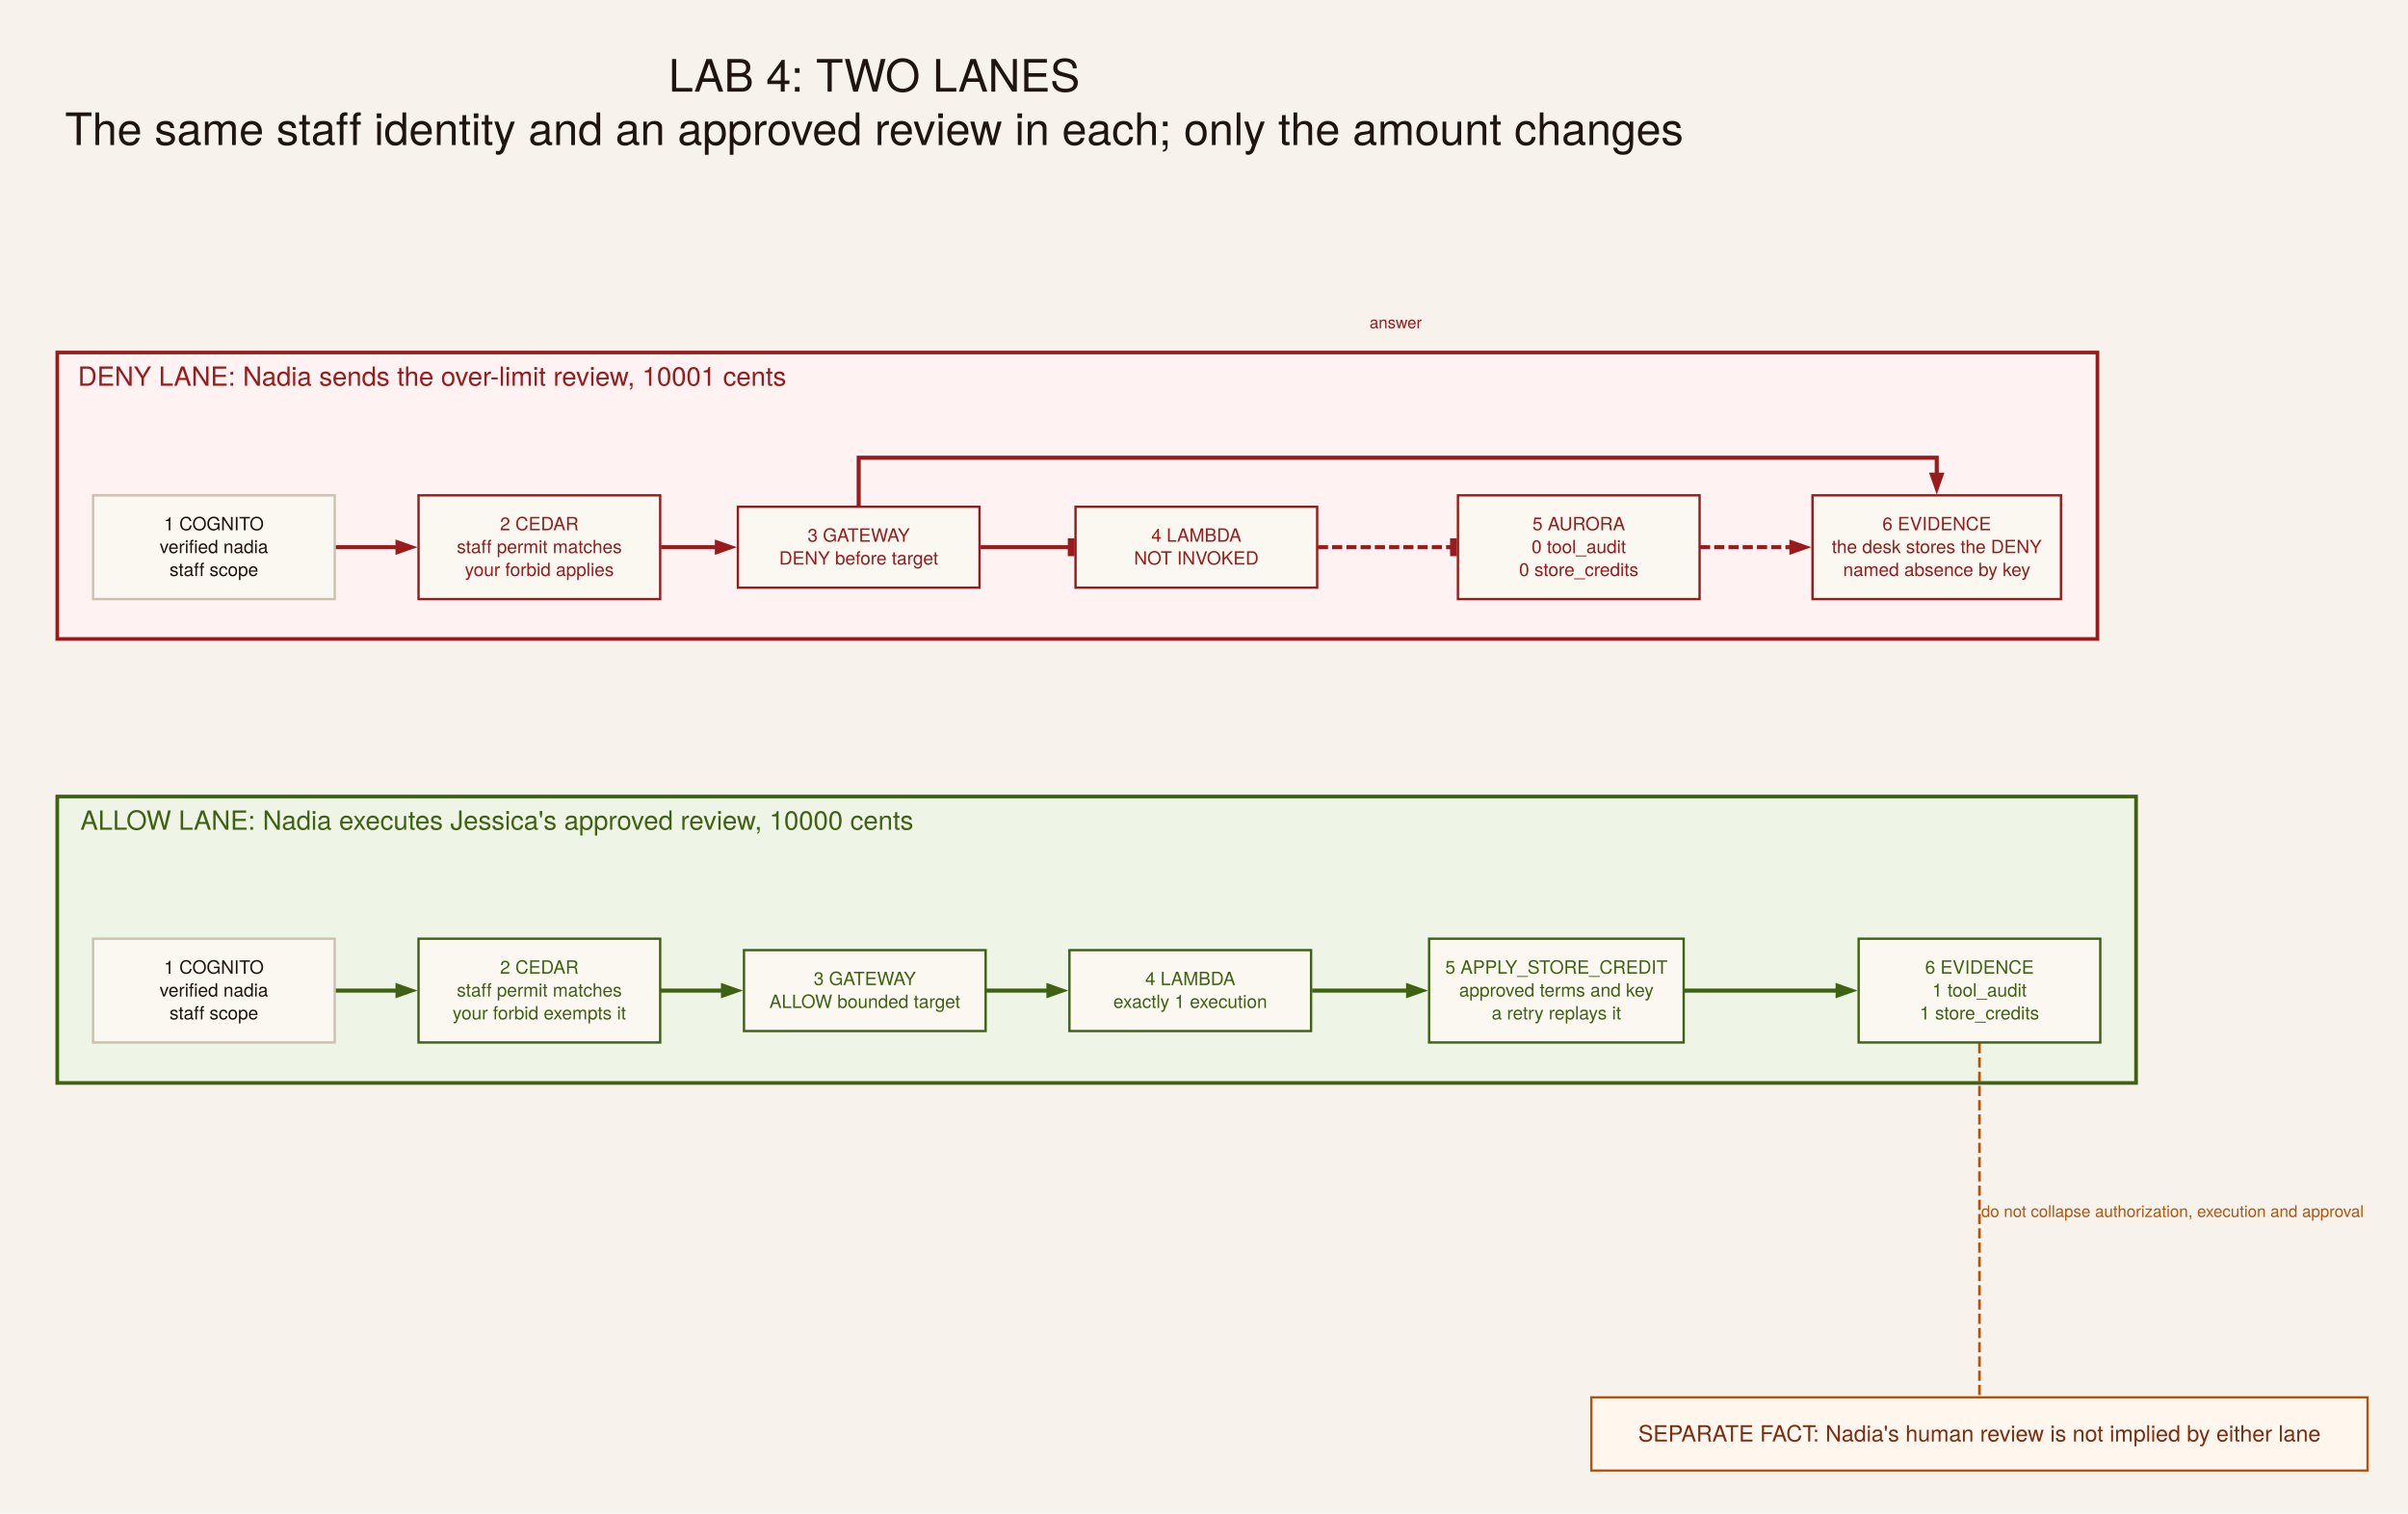
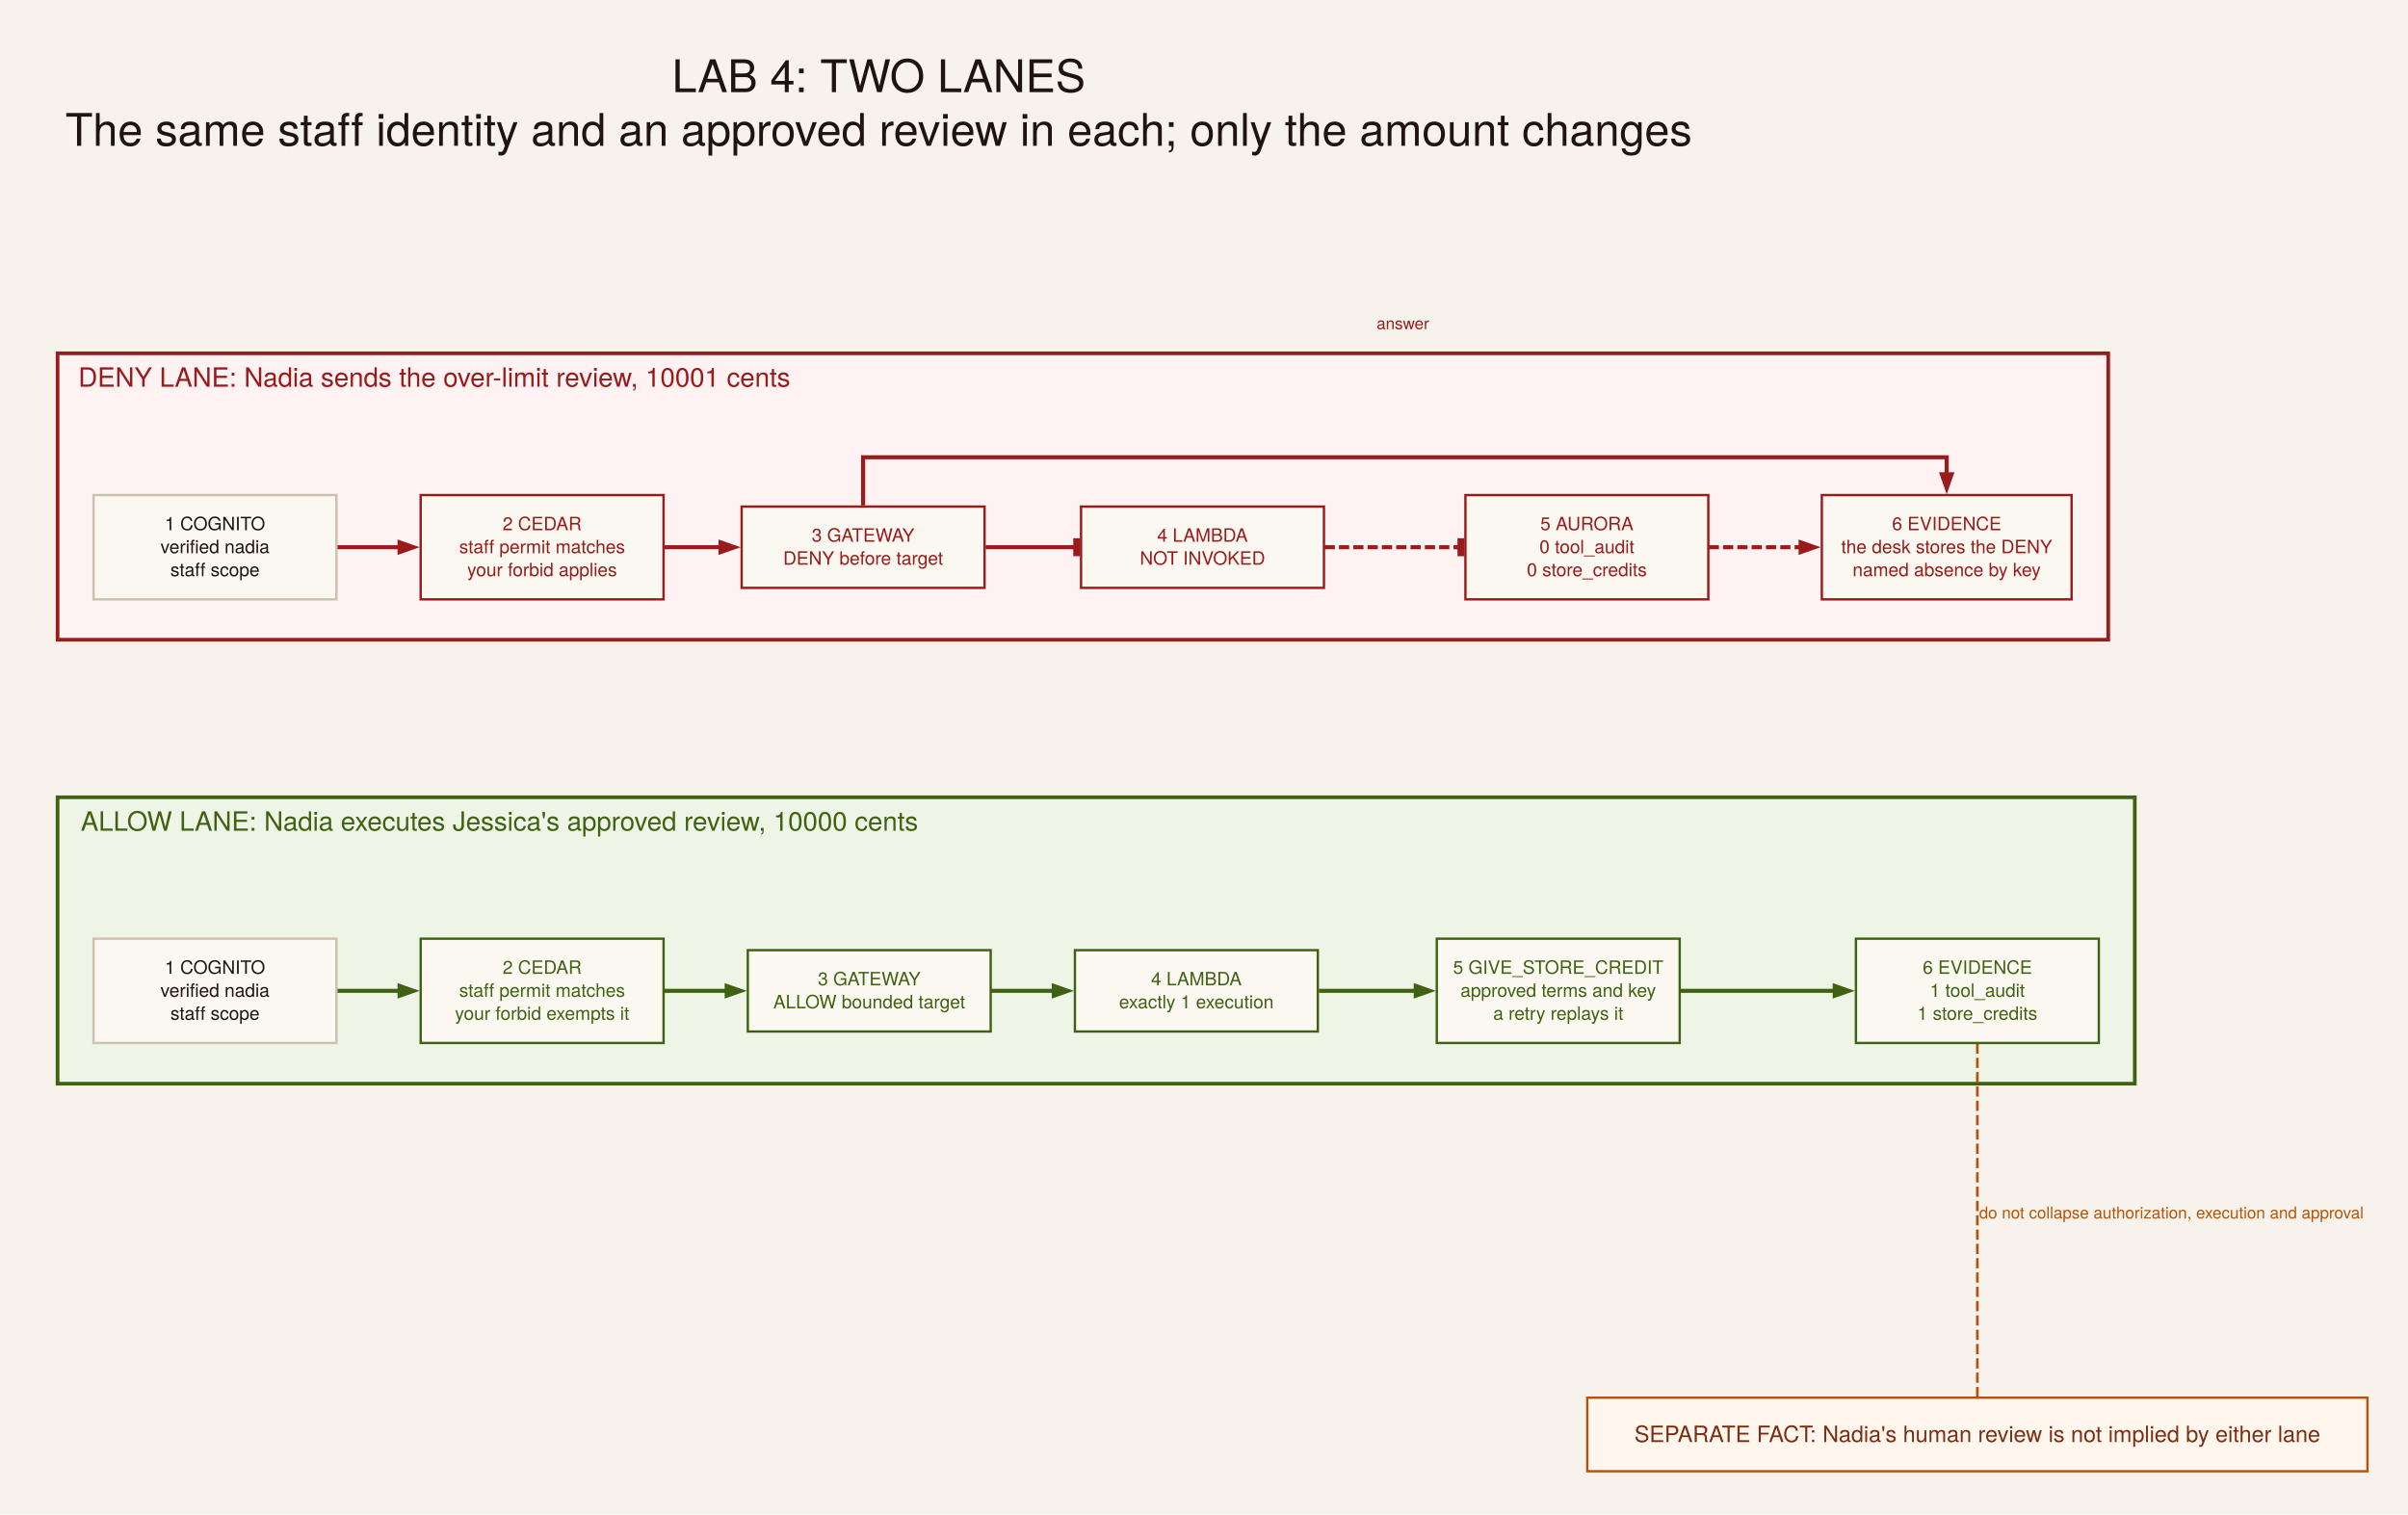
- <svg xmlns="http://www.w3.org/2000/svg" width="1718pt" height="1080pt" viewBox="0.00 0.00 1718.00 1080.00">
-   <g id="graph0" class="graph" transform="scale(1.45121 1.45121) rotate(0) translate(20.16 724.05)">
-     <polygon fill="#f7f3ec" stroke="none" points="-20.16,20.16 -20.16,-724.05 1163.96,-724.05 1163.96,20.16 -20.16,20.16" />
-     <text xml:space="preserve" text-anchor="middle" x="409.62" y="-678.99" font-family="Helvetica Neue" font-size="22.00" fill="#1f1410">LAB 4: TWO LANES</text>
-     <text xml:space="preserve" text-anchor="middle" x="409.62" y="-652.74" font-family="Helvetica Neue" font-size="22.00" fill="#1f1410">The same staff identity and an approved review in each; only the amount changes</text>
+ <svg xmlns="http://www.w3.org/2000/svg" width="1717pt" height="1080pt" viewBox="0.00 0.00 1717.00 1080.00">
+   <g id="graph0" class="graph" transform="scale(1.45782 1.45782) rotate(0) translate(20.16 720.67)">
+     <polygon fill="#f7f3ec" stroke="none" points="-20.16,20.16 -20.16,-720.67 1157.96,-720.67 1157.96,20.16 -20.16,20.16" />
+     <text xml:space="preserve" text-anchor="middle" x="409.62" y="-675.61" font-family="Helvetica Neue" font-size="22.00" fill="#1f1410">LAB 4: TWO LANES</text>
+     <text xml:space="preserve" text-anchor="middle" x="409.62" y="-649.36" font-family="Helvetica Neue" font-size="22.00" fill="#1f1410">The same staff identity and an approved review in each; only the amount changes</text>
    <g id="clust1" class="cluster">
-       <polygon fill="#fef2f2" stroke="#991b1b" stroke-width="1.8" points="8,-409.89 8,-550.73 1011,-550.73 1011,-409.89 8,-409.89" />
-       <text xml:space="preserve" text-anchor="middle" x="192.25" y="-534.38" font-family="Helvetica Neue" font-size="13.00" fill="#991b1b">DENY LANE: Nadia sends the over-limit review, 10001 cents</text>
+       <polygon fill="#fef2f2" stroke="#991b1b" stroke-width="1.8" points="8,-407.74 8,-547.84 1011,-547.84 1011,-407.74 8,-407.74" />
+       <text xml:space="preserve" text-anchor="middle" x="192.25" y="-531.49" font-family="Helvetica Neue" font-size="13.00" fill="#991b1b">DENY LANE: Nadia sends the over-limit review, 10001 cents</text>
    </g>
    <g id="clust3" class="cluster">
-       <polygon fill="#eef4e6" stroke="#3f6212" stroke-width="1.8" points="8,-191.59 8,-332.42 1030,-332.42 1030,-191.59 8,-191.59" />
-       <text xml:space="preserve" text-anchor="middle" x="224.12" y="-316.07" font-family="Helvetica Neue" font-size="13.00" fill="#3f6212">ALLOW LANE: Nadia executes Jessica's approved review, 10000 cents</text>
+       <polygon fill="#eef4e6" stroke="#3f6212" stroke-width="1.8" points="8,-190.59 8,-330.68 1024,-330.68 1024,-190.59 8,-190.59" />
+       <text xml:space="preserve" text-anchor="middle" x="224.12" y="-314.33" font-family="Helvetica Neue" font-size="13.00" fill="#3f6212">ALLOW LANE: Nadia executes Jessica's approved review, 10000 cents</text>
    </g>
    <g id="edge1" class="edge">
-       <path fill="none" stroke="#991b1b" stroke-width="2" d="M144.58,-455C144.58,-455 175.28,-455 175.28,-455" />
-       <polygon fill="#991b1b" stroke="#991b1b" stroke-width="2" points="175.28,-457.38 182.08,-455 175.28,-452.62 175.28,-457.38" />
+       <path fill="none" stroke="#991b1b" stroke-width="2" d="M144.58,-453C144.58,-453 175.28,-453 175.28,-453" />
+       <polygon fill="#991b1b" stroke="#991b1b" stroke-width="2" points="175.28,-455.38 182.08,-453 175.28,-450.62 175.28,-455.38" />
    </g>
    <g id="edge2" class="edge">
-       <path fill="none" stroke="#991b1b" stroke-width="2" d="M304.8,-455C304.8,-455 332.28,-455 332.28,-455" />
-       <polygon fill="#991b1b" stroke="#991b1b" stroke-width="2" points="332.28,-457.38 339.08,-455 332.28,-452.62 332.28,-457.38" />
+       <path fill="none" stroke="#991b1b" stroke-width="2" d="M304.8,-453C304.8,-453 332.28,-453 332.28,-453" />
+       <polygon fill="#991b1b" stroke="#991b1b" stroke-width="2" points="332.28,-455.38 339.08,-453 332.28,-450.62 332.28,-455.38" />
    </g>
    <g id="edge3" class="edge">
-       <path fill="none" stroke="#991b1b" stroke-width="2" d="M461.93,-455C461.93,-455 504.76,-455 504.76,-455" />
-       <polygon fill="#991b1b" stroke="#991b1b" stroke-width="2" points="507.16,-451.6 507.16,-458.4 505.8,-458.4 505.8,-451.6 507.16,-451.6" />
-       <polyline fill="none" stroke="#991b1b" stroke-width="2" points="507.84,-455 504.44,-455" />
+       <path fill="none" stroke="#991b1b" stroke-width="2" d="M461.93,-453C461.93,-453 504.76,-453 504.76,-453" />
+       <polygon fill="#991b1b" stroke="#991b1b" stroke-width="2" points="507.16,-449.6 507.16,-456.4 505.8,-456.4 505.8,-449.6 507.16,-449.6" />
+       <polyline fill="none" stroke="#991b1b" stroke-width="2" points="507.84,-453 504.44,-453" />
    </g>
    <g id="edge5" class="edge">
-       <path fill="none" stroke="#991b1b" stroke-width="2" d="M402,-475.45C402,-486.94 402,-499 402,-499 402,-499 932,-499 932,-499 932,-499 932,-490.68 932,-490.68" />
-       <polygon fill="#991b1b" stroke="#991b1b" stroke-width="2" points="934.38,-490.68 932,-483.88 929.62,-490.68 934.38,-490.68" />
-       <text xml:space="preserve" text-anchor="middle" x="666" y="-562.65" font-family="Helvetica Neue" font-size="8.00" fill="#991b1b">answer</text>
+       <path fill="none" stroke="#991b1b" stroke-width="2" d="M402,-473.45C402,-484.94 402,-497 402,-497 402,-497 932,-497 932,-497 932,-497 932,-488.68 932,-488.68" />
+       <polygon fill="#991b1b" stroke="#991b1b" stroke-width="2" points="934.38,-488.68 932,-481.88 929.62,-488.68 934.38,-488.68" />
+       <text xml:space="preserve" text-anchor="middle" x="666" y="-559.65" font-family="Helvetica Neue" font-size="8.00" fill="#991b1b">answer</text>
    </g>
    <g id="edge4" class="edge">
-       <path fill="none" stroke="#991b1b" stroke-width="2" stroke-dasharray="5,2" d="M627.74,-455C627.74,-455 692.69,-455 692.69,-455" />
-       <polygon fill="#991b1b" stroke="#991b1b" stroke-width="2" points="695.09,-451.6 695.09,-458.4 693.73,-458.4 693.73,-451.6 695.09,-451.6" />
-       <polyline fill="none" stroke="#991b1b" stroke-width="2" points="695.77,-455 692.37,-455" />
+       <path fill="none" stroke="#991b1b" stroke-width="2" stroke-dasharray="5,2" d="M627.74,-453C627.74,-453 692.69,-453 692.69,-453" />
+       <polygon fill="#991b1b" stroke="#991b1b" stroke-width="2" points="695.09,-449.6 695.09,-456.4 693.73,-456.4 693.73,-449.6 695.09,-449.6" />
+       <polyline fill="none" stroke="#991b1b" stroke-width="2" points="695.77,-453 692.37,-453" />
    </g>
    <g id="edge6" class="edge">
-       <path fill="none" stroke="#991b1b" stroke-width="2" stroke-dasharray="5,2" d="M815.59,-455C815.59,-455 860.55,-455 860.55,-455" />
-       <polygon fill="#991b1b" stroke="#991b1b" stroke-width="2" points="860.55,-457.38 867.35,-455 860.55,-452.62 860.55,-457.38" />
+       <path fill="none" stroke="#991b1b" stroke-width="2" stroke-dasharray="5,2" d="M815.59,-453C815.59,-453 860.55,-453 860.55,-453" />
+       <polygon fill="#991b1b" stroke="#991b1b" stroke-width="2" points="860.55,-455.38 867.35,-453 860.55,-450.62 860.55,-455.38" />
    </g>
    <g id="edge7" class="edge">
-       <path fill="none" stroke="#3f6212" stroke-width="2" d="M144.58,-237C144.58,-237 175.28,-237 175.28,-237" />
-       <polygon fill="#3f6212" stroke="#3f6212" stroke-width="2" points="175.28,-239.38 182.08,-237 175.28,-234.62 175.28,-239.38" />
+       <path fill="none" stroke="#3f6212" stroke-width="2" d="M144.58,-236C144.58,-236 175.28,-236 175.28,-236" />
+       <polygon fill="#3f6212" stroke="#3f6212" stroke-width="2" points="175.28,-238.38 182.08,-236 175.28,-233.62 175.28,-238.38" />
    </g>
    <g id="edge8" class="edge">
-       <path fill="none" stroke="#3f6212" stroke-width="2" d="M304.58,-237C304.58,-237 335.28,-237 335.28,-237" />
-       <polygon fill="#3f6212" stroke="#3f6212" stroke-width="2" points="335.28,-239.38 342.08,-237 335.28,-234.62 335.28,-239.38" />
+       <path fill="none" stroke="#3f6212" stroke-width="2" d="M304.58,-236C304.58,-236 335.28,-236 335.28,-236" />
+       <polygon fill="#3f6212" stroke="#3f6212" stroke-width="2" points="335.28,-238.38 342.08,-236 335.28,-233.62 335.28,-238.38" />
    </g>
    <g id="edge9" class="edge">
-       <path fill="none" stroke="#3f6212" stroke-width="2" d="M464.58,-237C464.58,-237 495.28,-237 495.28,-237" />
-       <polygon fill="#3f6212" stroke="#3f6212" stroke-width="2" points="495.28,-239.38 502.08,-237 495.28,-234.62 495.28,-239.38" />
+       <path fill="none" stroke="#3f6212" stroke-width="2" d="M464.58,-236C464.58,-236 495.28,-236 495.28,-236" />
+       <polygon fill="#3f6212" stroke="#3f6212" stroke-width="2" points="495.28,-238.38 502.08,-236 495.28,-233.62 495.28,-238.38" />
    </g>
    <g id="edge10" class="edge">
-       <path fill="none" stroke="#3f6212" stroke-width="2" d="M624.94,-237C624.94,-237 672.11,-237 672.11,-237" />
-       <polygon fill="#3f6212" stroke="#3f6212" stroke-width="2" points="672.11,-239.38 678.91,-237 672.11,-234.62 672.11,-239.38" />
+       <path fill="none" stroke="#3f6212" stroke-width="2" d="M624.92,-236C624.92,-236 672.31,-236 672.31,-236" />
+       <polygon fill="#3f6212" stroke="#3f6212" stroke-width="2" points="672.31,-238.38 679.11,-236 672.31,-233.62 672.31,-238.38" />
    </g>
    <g id="edge11" class="edge">
-       <path fill="none" stroke="#3f6212" stroke-width="2" d="M807.97,-237C807.97,-237 883.27,-237 883.27,-237" />
-       <polygon fill="#3f6212" stroke="#3f6212" stroke-width="2" points="883.27,-239.38 890.07,-237 883.27,-234.62 883.27,-239.38" />
+       <path fill="none" stroke="#3f6212" stroke-width="2" d="M801.85,-236C801.85,-236 877.25,-236 877.25,-236" />
+       <polygon fill="#3f6212" stroke="#3f6212" stroke-width="2" points="877.25,-238.38 884.05,-236 877.25,-233.62 877.25,-238.38" />
    </g>
    <g id="edge18" class="edge">
-       <path fill="none" stroke="#b45309" stroke-width="1.3" stroke-dasharray="5,2" d="M953,-211.14C953,-166.59 953,-76.42 953,-37.54" />
-       <text xml:space="preserve" text-anchor="middle" x="1047.88" y="-125.65" font-family="Helvetica Neue" font-size="8.00" fill="#b45309">do not collapse authorization, execution and approval</text>
+       <path fill="none" stroke="#b45309" stroke-width="1.3" stroke-dasharray="5,2" d="M947,-210.26C947,-165.91 947,-76.15 947,-37.45" />
+       <text xml:space="preserve" text-anchor="middle" x="1041.88" y="-124.65" font-family="Helvetica Neue" font-size="8.00" fill="#b45309">do not collapse authorization, execution and approval</text>
    </g>
    <g id="node1" class="node">
-       <polygon fill="#fbf8f2" stroke="#cbc1ad" stroke-width="1.15" points="144.4,-480.51 25.6,-480.51 25.6,-429.49 144.4,-429.49 144.4,-480.51" />
-       <text xml:space="preserve" text-anchor="middle" x="85" y="-463.32" font-family="Helvetica Neue" font-size="9.00" fill="#1f1410">1 COGNITO</text>
-       <text xml:space="preserve" text-anchor="middle" x="85" y="-452.07" font-family="Helvetica Neue" font-size="9.00" fill="#1f1410">verified nadia</text>
-       <text xml:space="preserve" text-anchor="middle" x="85" y="-440.82" font-family="Helvetica Neue" font-size="9.00" fill="#1f1410">staff scope</text>
+       <polygon fill="#fbf8f2" stroke="#cbc1ad" stroke-width="1.15" points="144.4,-478.51 25.6,-478.51 25.6,-427.49 144.4,-427.49 144.4,-478.51" />
+       <text xml:space="preserve" text-anchor="middle" x="85" y="-461.32" font-family="Helvetica Neue" font-size="9.00" fill="#1f1410">1 COGNITO</text>
+       <text xml:space="preserve" text-anchor="middle" x="85" y="-450.07" font-family="Helvetica Neue" font-size="9.00" fill="#1f1410">verified nadia</text>
+       <text xml:space="preserve" text-anchor="middle" x="85" y="-438.82" font-family="Helvetica Neue" font-size="9.00" fill="#1f1410">staff scope</text>
    </g>
    <g id="node2" class="node">
-       <polygon fill="#fbf8f2" stroke="#991b1b" stroke-width="1.15" points="304.4,-480.51 185.6,-480.51 185.6,-429.49 304.4,-429.49 304.4,-480.51" />
-       <text xml:space="preserve" text-anchor="middle" x="245" y="-463.32" font-family="Helvetica Neue" font-size="9.00" fill="#991b1b">2 CEDAR</text>
-       <text xml:space="preserve" text-anchor="middle" x="245" y="-452.07" font-family="Helvetica Neue" font-size="9.00" fill="#991b1b">staff permit matches</text>
-       <text xml:space="preserve" text-anchor="middle" x="245" y="-440.82" font-family="Helvetica Neue" font-size="9.00" fill="#991b1b">your forbid applies</text>
+       <polygon fill="#fbf8f2" stroke="#991b1b" stroke-width="1.15" points="304.4,-478.51 185.6,-478.51 185.6,-427.49 304.4,-427.49 304.4,-478.51" />
+       <text xml:space="preserve" text-anchor="middle" x="245" y="-461.32" font-family="Helvetica Neue" font-size="9.00" fill="#991b1b">2 CEDAR</text>
+       <text xml:space="preserve" text-anchor="middle" x="245" y="-450.07" font-family="Helvetica Neue" font-size="9.00" fill="#991b1b">staff permit matches</text>
+       <text xml:space="preserve" text-anchor="middle" x="245" y="-438.82" font-family="Helvetica Neue" font-size="9.00" fill="#991b1b">your forbid applies</text>
    </g>
    <g id="node3" class="node">
-       <polygon fill="#fbf8f2" stroke="#991b1b" stroke-width="1.15" points="461.4,-474.89 342.6,-474.89 342.6,-435.11 461.4,-435.11 461.4,-474.89" />
-       <text xml:space="preserve" text-anchor="middle" x="402" y="-457.7" font-family="Helvetica Neue" font-size="9.00" fill="#991b1b">3 GATEWAY</text>
-       <text xml:space="preserve" text-anchor="middle" x="402" y="-446.45" font-family="Helvetica Neue" font-size="9.00" fill="#991b1b">DENY before target</text>
+       <polygon fill="#fbf8f2" stroke="#991b1b" stroke-width="1.15" points="461.4,-472.89 342.6,-472.89 342.6,-433.11 461.4,-433.11 461.4,-472.89" />
+       <text xml:space="preserve" text-anchor="middle" x="402" y="-455.7" font-family="Helvetica Neue" font-size="9.00" fill="#991b1b">3 GATEWAY</text>
+       <text xml:space="preserve" text-anchor="middle" x="402" y="-444.45" font-family="Helvetica Neue" font-size="9.00" fill="#991b1b">DENY before target</text>
    </g>
    <g id="node4" class="node">
-       <polygon fill="#fbf8f2" stroke="#991b1b" stroke-width="1.15" points="627.4,-474.89 508.6,-474.89 508.6,-435.11 627.4,-435.11 627.4,-474.89" />
-       <text xml:space="preserve" text-anchor="middle" x="568" y="-457.7" font-family="Helvetica Neue" font-size="9.00" fill="#991b1b">4 LAMBDA</text>
-       <text xml:space="preserve" text-anchor="middle" x="568" y="-446.45" font-family="Helvetica Neue" font-size="9.00" fill="#991b1b">NOT INVOKED</text>
+       <polygon fill="#fbf8f2" stroke="#991b1b" stroke-width="1.15" points="627.4,-472.89 508.6,-472.89 508.6,-433.11 627.4,-433.11 627.4,-472.89" />
+       <text xml:space="preserve" text-anchor="middle" x="568" y="-455.7" font-family="Helvetica Neue" font-size="9.00" fill="#991b1b">4 LAMBDA</text>
+       <text xml:space="preserve" text-anchor="middle" x="568" y="-444.45" font-family="Helvetica Neue" font-size="9.00" fill="#991b1b">NOT INVOKED</text>
    </g>
    <g id="node5" class="node">
-       <polygon fill="#fbf8f2" stroke="#991b1b" stroke-width="1.15" points="815.4,-480.51 696.6,-480.51 696.6,-429.49 815.4,-429.49 815.4,-480.51" />
-       <text xml:space="preserve" text-anchor="middle" x="756" y="-463.32" font-family="Helvetica Neue" font-size="9.00" fill="#991b1b">5 AURORA</text>
-       <text xml:space="preserve" text-anchor="middle" x="756" y="-452.07" font-family="Helvetica Neue" font-size="9.00" fill="#991b1b">0 tool_audit</text>
-       <text xml:space="preserve" text-anchor="middle" x="756" y="-440.82" font-family="Helvetica Neue" font-size="9.00" fill="#991b1b">0 store_credits</text>
+       <polygon fill="#fbf8f2" stroke="#991b1b" stroke-width="1.15" points="815.4,-478.51 696.6,-478.51 696.6,-427.49 815.4,-427.49 815.4,-478.51" />
+       <text xml:space="preserve" text-anchor="middle" x="756" y="-461.32" font-family="Helvetica Neue" font-size="9.00" fill="#991b1b">5 AURORA</text>
+       <text xml:space="preserve" text-anchor="middle" x="756" y="-450.07" font-family="Helvetica Neue" font-size="9.00" fill="#991b1b">0 tool_audit</text>
+       <text xml:space="preserve" text-anchor="middle" x="756" y="-438.82" font-family="Helvetica Neue" font-size="9.00" fill="#991b1b">0 store_credits</text>
    </g>
    <g id="node6" class="node">
-       <polygon fill="#fbf8f2" stroke="#991b1b" stroke-width="1.15" points="993.08,-480.51 870.92,-480.51 870.92,-429.49 993.08,-429.49 993.08,-480.51" />
-       <text xml:space="preserve" text-anchor="middle" x="932" y="-463.32" font-family="Helvetica Neue" font-size="9.00" fill="#991b1b">6 EVIDENCE</text>
-       <text xml:space="preserve" text-anchor="middle" x="932" y="-452.07" font-family="Helvetica Neue" font-size="9.00" fill="#991b1b">the desk stores the DENY</text>
-       <text xml:space="preserve" text-anchor="middle" x="932" y="-440.82" font-family="Helvetica Neue" font-size="9.00" fill="#991b1b">named absence by key</text>
+       <polygon fill="#fbf8f2" stroke="#991b1b" stroke-width="1.15" points="993.08,-478.51 870.92,-478.51 870.92,-427.49 993.08,-427.49 993.08,-478.51" />
+       <text xml:space="preserve" text-anchor="middle" x="932" y="-461.32" font-family="Helvetica Neue" font-size="9.00" fill="#991b1b">6 EVIDENCE</text>
+       <text xml:space="preserve" text-anchor="middle" x="932" y="-450.07" font-family="Helvetica Neue" font-size="9.00" fill="#991b1b">the desk stores the DENY</text>
+       <text xml:space="preserve" text-anchor="middle" x="932" y="-438.82" font-family="Helvetica Neue" font-size="9.00" fill="#991b1b">named absence by key</text>
    </g>
    <g id="node7" class="node">
-       <polygon fill="#fbf8f2" stroke="#cbc1ad" stroke-width="1.15" points="144.4,-262.51 25.6,-262.51 25.6,-211.49 144.4,-211.49 144.4,-262.51" />
-       <text xml:space="preserve" text-anchor="middle" x="85" y="-245.32" font-family="Helvetica Neue" font-size="9.00" fill="#1f1410">1 COGNITO</text>
-       <text xml:space="preserve" text-anchor="middle" x="85" y="-234.07" font-family="Helvetica Neue" font-size="9.00" fill="#1f1410">verified nadia</text>
-       <text xml:space="preserve" text-anchor="middle" x="85" y="-222.82" font-family="Helvetica Neue" font-size="9.00" fill="#1f1410">staff scope</text>
+       <polygon fill="#fbf8f2" stroke="#cbc1ad" stroke-width="1.15" points="144.4,-261.51 25.6,-261.51 25.6,-210.49 144.4,-210.49 144.4,-261.51" />
+       <text xml:space="preserve" text-anchor="middle" x="85" y="-244.32" font-family="Helvetica Neue" font-size="9.00" fill="#1f1410">1 COGNITO</text>
+       <text xml:space="preserve" text-anchor="middle" x="85" y="-233.07" font-family="Helvetica Neue" font-size="9.00" fill="#1f1410">verified nadia</text>
+       <text xml:space="preserve" text-anchor="middle" x="85" y="-221.82" font-family="Helvetica Neue" font-size="9.00" fill="#1f1410">staff scope</text>
    </g>
    <g id="node8" class="node">
-       <polygon fill="#fbf8f2" stroke="#3f6212" stroke-width="1.15" points="304.4,-262.51 185.6,-262.51 185.6,-211.49 304.4,-211.49 304.4,-262.51" />
-       <text xml:space="preserve" text-anchor="middle" x="245" y="-245.32" font-family="Helvetica Neue" font-size="9.00" fill="#3f6212">2 CEDAR</text>
-       <text xml:space="preserve" text-anchor="middle" x="245" y="-234.07" font-family="Helvetica Neue" font-size="9.00" fill="#3f6212">staff permit matches</text>
-       <text xml:space="preserve" text-anchor="middle" x="245" y="-222.82" font-family="Helvetica Neue" font-size="9.00" fill="#3f6212">your forbid exempts it</text>
+       <polygon fill="#fbf8f2" stroke="#3f6212" stroke-width="1.15" points="304.4,-261.51 185.6,-261.51 185.6,-210.49 304.4,-210.49 304.4,-261.51" />
+       <text xml:space="preserve" text-anchor="middle" x="245" y="-244.32" font-family="Helvetica Neue" font-size="9.00" fill="#3f6212">2 CEDAR</text>
+       <text xml:space="preserve" text-anchor="middle" x="245" y="-233.07" font-family="Helvetica Neue" font-size="9.00" fill="#3f6212">staff permit matches</text>
+       <text xml:space="preserve" text-anchor="middle" x="245" y="-221.82" font-family="Helvetica Neue" font-size="9.00" fill="#3f6212">your forbid exempts it</text>
    </g>
    <g id="node9" class="node">
-       <polygon fill="#fbf8f2" stroke="#3f6212" stroke-width="1.15" points="464.4,-256.89 345.6,-256.89 345.6,-217.11 464.4,-217.11 464.4,-256.89" />
-       <text xml:space="preserve" text-anchor="middle" x="405" y="-239.7" font-family="Helvetica Neue" font-size="9.00" fill="#3f6212">3 GATEWAY</text>
-       <text xml:space="preserve" text-anchor="middle" x="405" y="-228.45" font-family="Helvetica Neue" font-size="9.00" fill="#3f6212">ALLOW bounded target</text>
+       <polygon fill="#fbf8f2" stroke="#3f6212" stroke-width="1.15" points="464.4,-255.89 345.6,-255.89 345.6,-216.11 464.4,-216.11 464.4,-255.89" />
+       <text xml:space="preserve" text-anchor="middle" x="405" y="-238.7" font-family="Helvetica Neue" font-size="9.00" fill="#3f6212">3 GATEWAY</text>
+       <text xml:space="preserve" text-anchor="middle" x="405" y="-227.45" font-family="Helvetica Neue" font-size="9.00" fill="#3f6212">ALLOW bounded target</text>
    </g>
    <g id="node10" class="node">
-       <polygon fill="#fbf8f2" stroke="#3f6212" stroke-width="1.15" points="624.4,-256.89 505.6,-256.89 505.6,-217.11 624.4,-217.11 624.4,-256.89" />
-       <text xml:space="preserve" text-anchor="middle" x="565" y="-239.7" font-family="Helvetica Neue" font-size="9.00" fill="#3f6212">4 LAMBDA</text>
-       <text xml:space="preserve" text-anchor="middle" x="565" y="-228.45" font-family="Helvetica Neue" font-size="9.00" fill="#3f6212">exactly 1 execution</text>
+       <polygon fill="#fbf8f2" stroke="#3f6212" stroke-width="1.15" points="624.4,-255.89 505.6,-255.89 505.6,-216.11 624.4,-216.11 624.4,-255.89" />
+       <text xml:space="preserve" text-anchor="middle" x="565" y="-238.7" font-family="Helvetica Neue" font-size="9.00" fill="#3f6212">4 LAMBDA</text>
+       <text xml:space="preserve" text-anchor="middle" x="565" y="-227.45" font-family="Helvetica Neue" font-size="9.00" fill="#3f6212">exactly 1 execution</text>
    </g>
    <g id="node11" class="node">
-       <polygon fill="#fbf8f2" stroke="#3f6212" stroke-width="1.15" points="807.58,-262.51 682.42,-262.51 682.42,-211.49 807.58,-211.49 807.58,-262.51" />
-       <text xml:space="preserve" text-anchor="middle" x="745" y="-245.32" font-family="Helvetica Neue" font-size="9.00" fill="#3f6212">5 APPLY_STORE_CREDIT</text>
-       <text xml:space="preserve" text-anchor="middle" x="745" y="-234.07" font-family="Helvetica Neue" font-size="9.00" fill="#3f6212">approved terms and key</text>
-       <text xml:space="preserve" text-anchor="middle" x="745" y="-222.82" font-family="Helvetica Neue" font-size="9.00" fill="#3f6212">a retry replays it</text>
+       <polygon fill="#fbf8f2" stroke="#3f6212" stroke-width="1.15" points="801.4,-261.51 682.6,-261.51 682.6,-210.49 801.4,-210.49 801.4,-261.51" />
+       <text xml:space="preserve" text-anchor="middle" x="742" y="-244.32" font-family="Helvetica Neue" font-size="9.00" fill="#3f6212">5 GIVE_STORE_CREDIT</text>
+       <text xml:space="preserve" text-anchor="middle" x="742" y="-233.07" font-family="Helvetica Neue" font-size="9.00" fill="#3f6212">approved terms and key</text>
+       <text xml:space="preserve" text-anchor="middle" x="742" y="-221.82" font-family="Helvetica Neue" font-size="9.00" fill="#3f6212">a retry replays it</text>
    </g>
    <g id="node12" class="node">
-       <polygon fill="#fbf8f2" stroke="#3f6212" stroke-width="1.15" points="1012.4,-262.51 893.6,-262.51 893.6,-211.49 1012.4,-211.49 1012.4,-262.51" />
-       <text xml:space="preserve" text-anchor="middle" x="953" y="-245.32" font-family="Helvetica Neue" font-size="9.00" fill="#3f6212">6 EVIDENCE</text>
-       <text xml:space="preserve" text-anchor="middle" x="953" y="-234.07" font-family="Helvetica Neue" font-size="9.00" fill="#3f6212">1 tool_audit</text>
-       <text xml:space="preserve" text-anchor="middle" x="953" y="-222.82" font-family="Helvetica Neue" font-size="9.00" fill="#3f6212">1 store_credits</text>
+       <polygon fill="#fbf8f2" stroke="#3f6212" stroke-width="1.15" points="1006.4,-261.51 887.6,-261.51 887.6,-210.49 1006.4,-210.49 1006.4,-261.51" />
+       <text xml:space="preserve" text-anchor="middle" x="947" y="-244.32" font-family="Helvetica Neue" font-size="9.00" fill="#3f6212">6 EVIDENCE</text>
+       <text xml:space="preserve" text-anchor="middle" x="947" y="-233.07" font-family="Helvetica Neue" font-size="9.00" fill="#3f6212">1 tool_audit</text>
+       <text xml:space="preserve" text-anchor="middle" x="947" y="-221.82" font-family="Helvetica Neue" font-size="9.00" fill="#3f6212">1 store_credits</text>
    </g>
    <g id="node13" class="node">
-       <polygon fill="#fff7ed" stroke="#b45309" stroke-width="1.15" points="1143.8,-37 762.2,-37 762.2,-1 1143.8,-1 1143.8,-37" />
-       <text xml:space="preserve" text-anchor="middle" x="953" y="-15.3" font-family="Helvetica Neue" font-size="11.00" fill="#7c2d12">SEPARATE FACT: Nadia's human review is not implied by either lane</text>
+       <polygon fill="#fff7ed" stroke="#b45309" stroke-width="1.15" points="1137.8,-37 756.2,-37 756.2,-1 1137.8,-1 1137.8,-37" />
+       <text xml:space="preserve" text-anchor="middle" x="947" y="-15.3" font-family="Helvetica Neue" font-size="11.00" fill="#7c2d12">SEPARATE FACT: Nadia's human review is not implied by either lane</text>
    </g>
  </g>
</svg>
